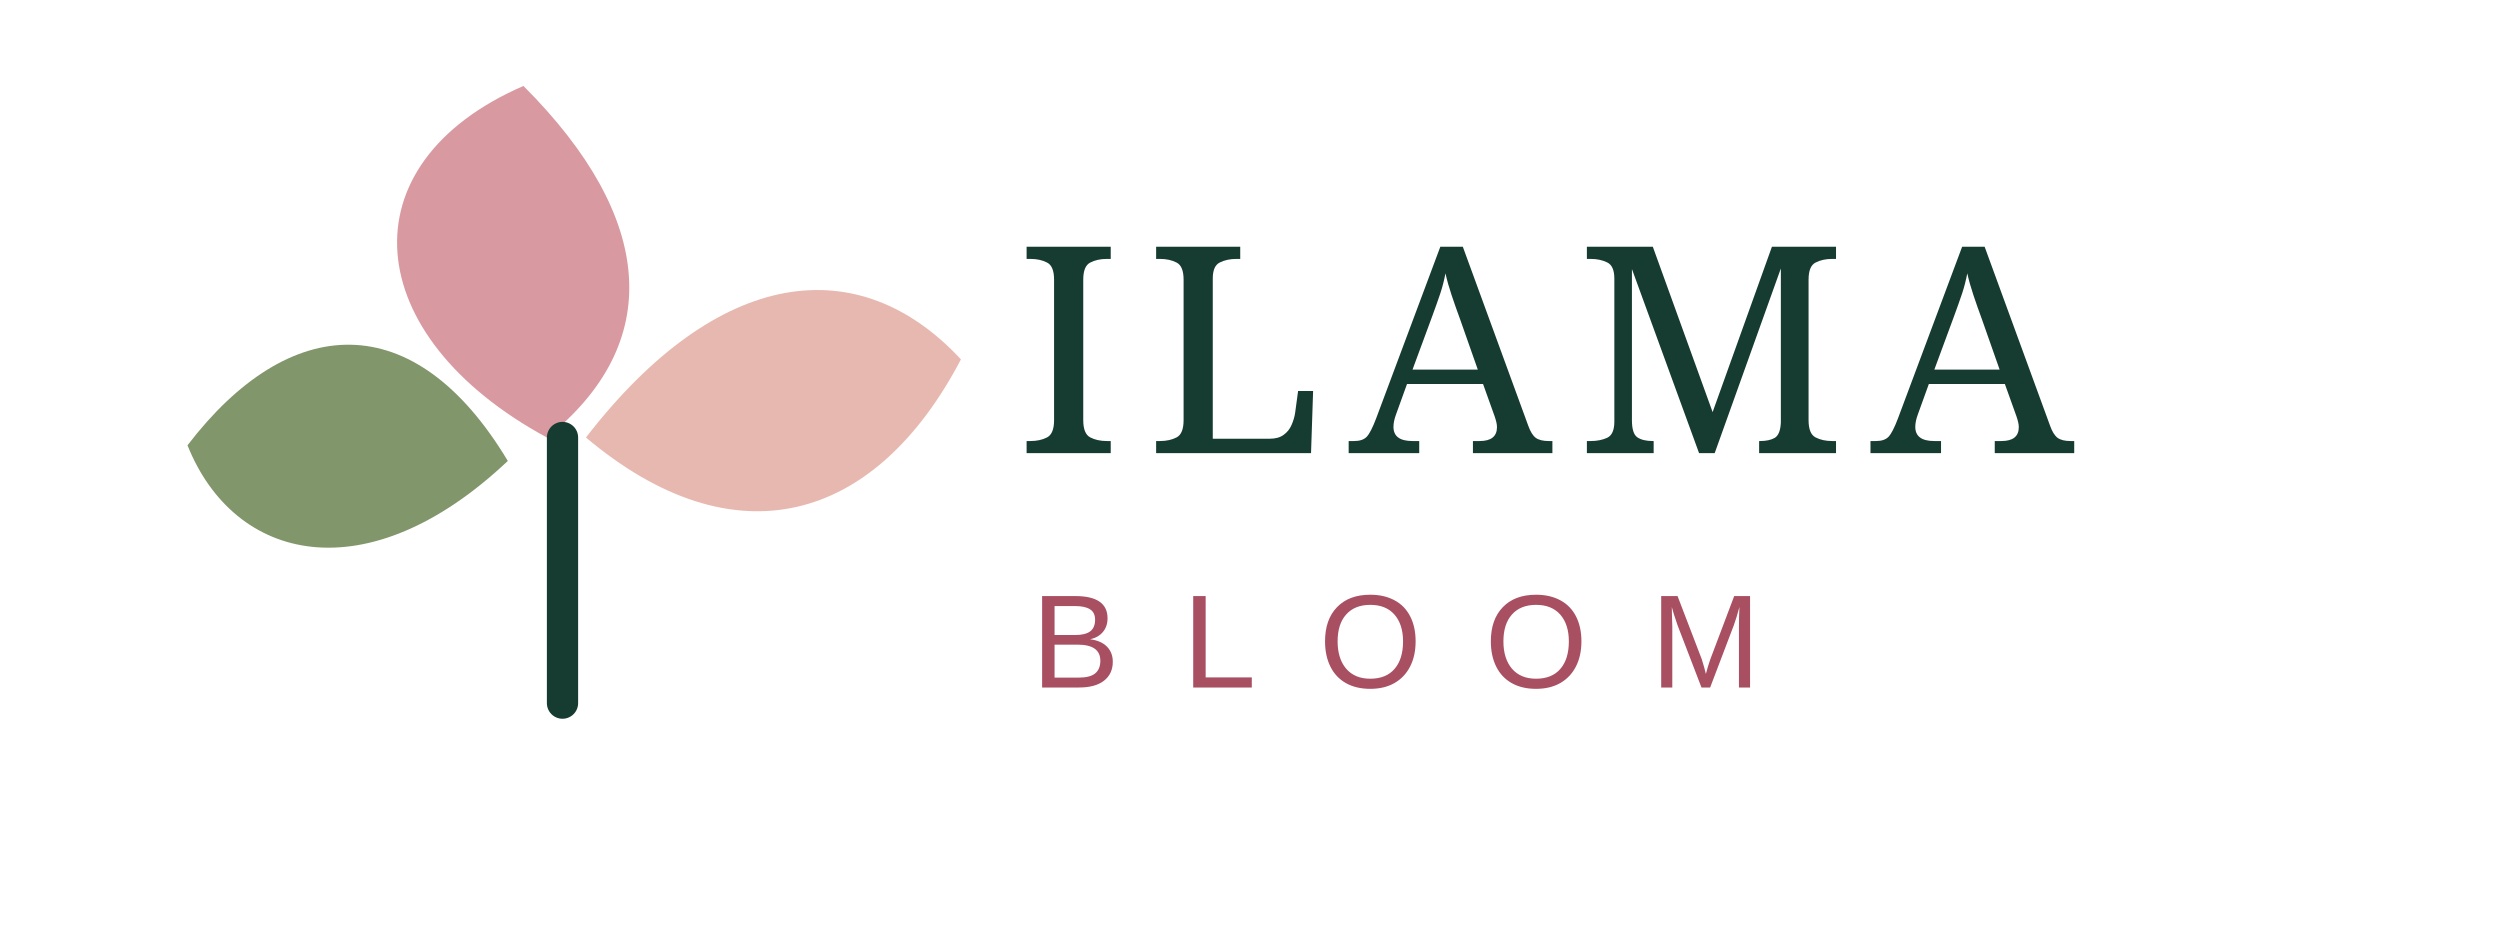
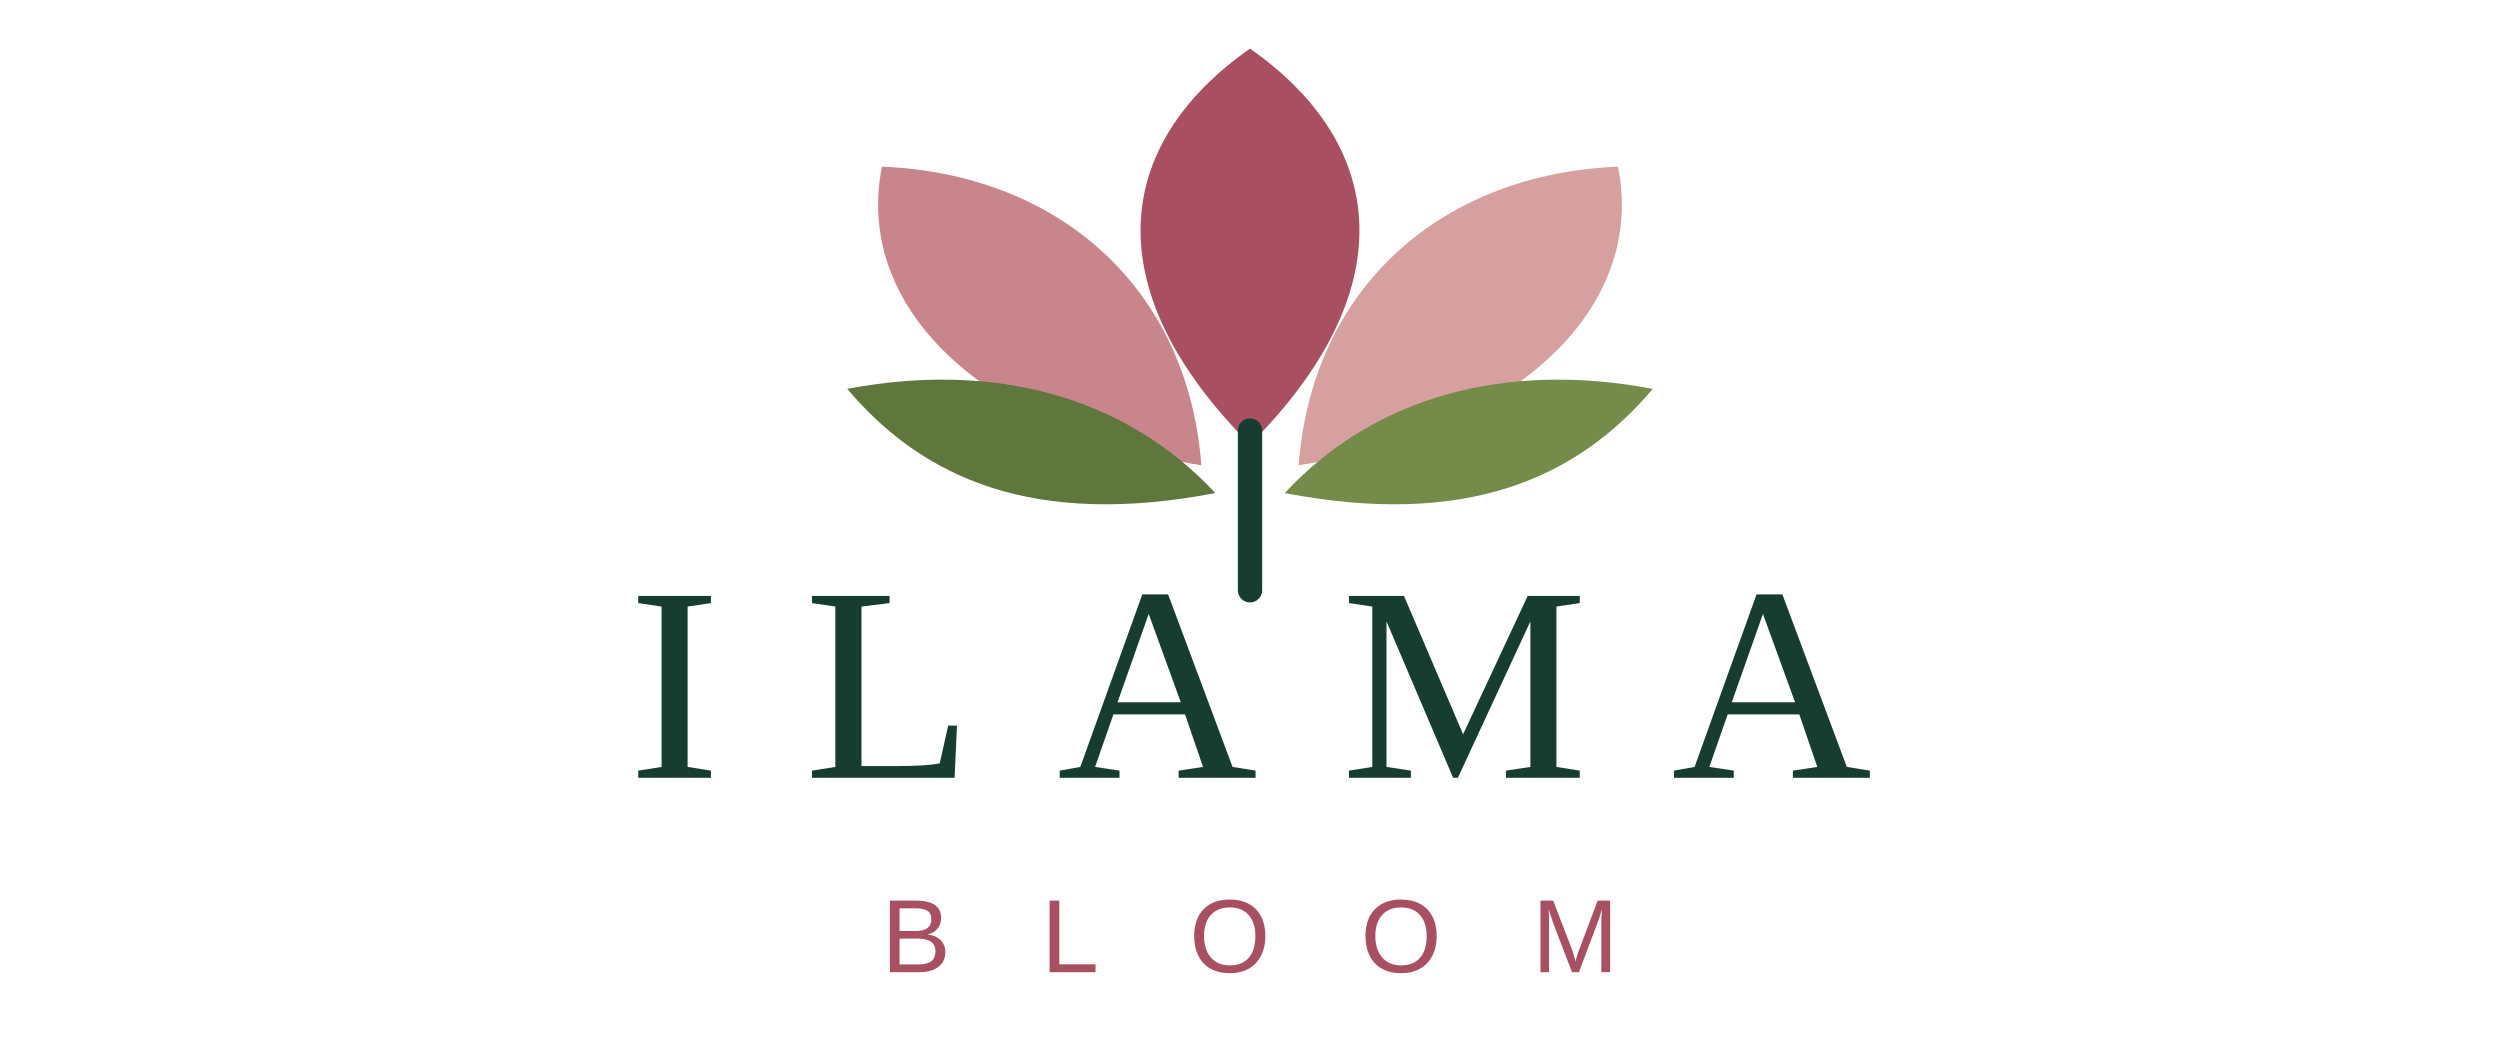
- <svg xmlns="http://www.w3.org/2000/svg" viewBox="0 0 320 120" role="img" aria-labelledby="t d">
-   <g transform="translate(22 8)">
-     <path d="M48 48C24 35 22 13 45 3c17 17 18 33 3 45Z" fill="#d89aa0" />
-     <path d="M53 48C70 26 88 24 101 38 90 59 72 64 53 48Z" fill="#e7b8b0" />
-     <path d="M43 51C25 68 8 64 2 49c13-17 29-18 41 2Z" fill="#81966b" />
-     <path d="M50 48v34" stroke="#163b31" stroke-width="4" stroke-linecap="round" />
+ <svg xmlns="http://www.w3.org/2000/svg" viewBox="0 0 360 150" role="img" aria-labelledby="title desc">
+   <g transform="translate(180 7)">
+     <path d="M0 57C-22 35-20 14 0 0C20 14 22 35 0 57Z" fill="#A94F62" />
+     <path d="M-7 60C-39 55-57 37-53 17C-28 18-9 34-7 60Z" fill="#C9858C" />
+     <path d="M7 60C39 55 57 37 53 17C28 18 9 34 7 60Z" fill="#D7A0A0" />
+     <path d="M-5 64C-31 69-47 62-58 49C-37 45-18 50-5 64Z" fill="#5F773D" />
+     <path d="M5 64C31 69 47 62 58 49C37 45 18 50 5 64Z" fill="#748B4A" />
+     <path d="M0 55V78" stroke="#173D31" stroke-width="3.5" stroke-linecap="round" />
  </g>
-   <text x="130" y="58" fill="#163b31" font-family="Georgia,serif" font-size="37" letter-spacing="3">ILAMA</text>
-   <text x="132" y="88" fill="#a94f62" font-family="Arial,sans-serif" font-size="17" letter-spacing="8">BLOOM</text>
+   <text x="180" y="112" text-anchor="middle" fill="#173D31" font-family="Georgia,Times New Roman,serif" font-size="40" letter-spacing="12">ILAMA</text>
+   <text x="180" y="140" text-anchor="middle" fill="#A94F62" font-family="Arial,sans-serif" font-size="15" letter-spacing="13">BLOOM</text>
</svg>
